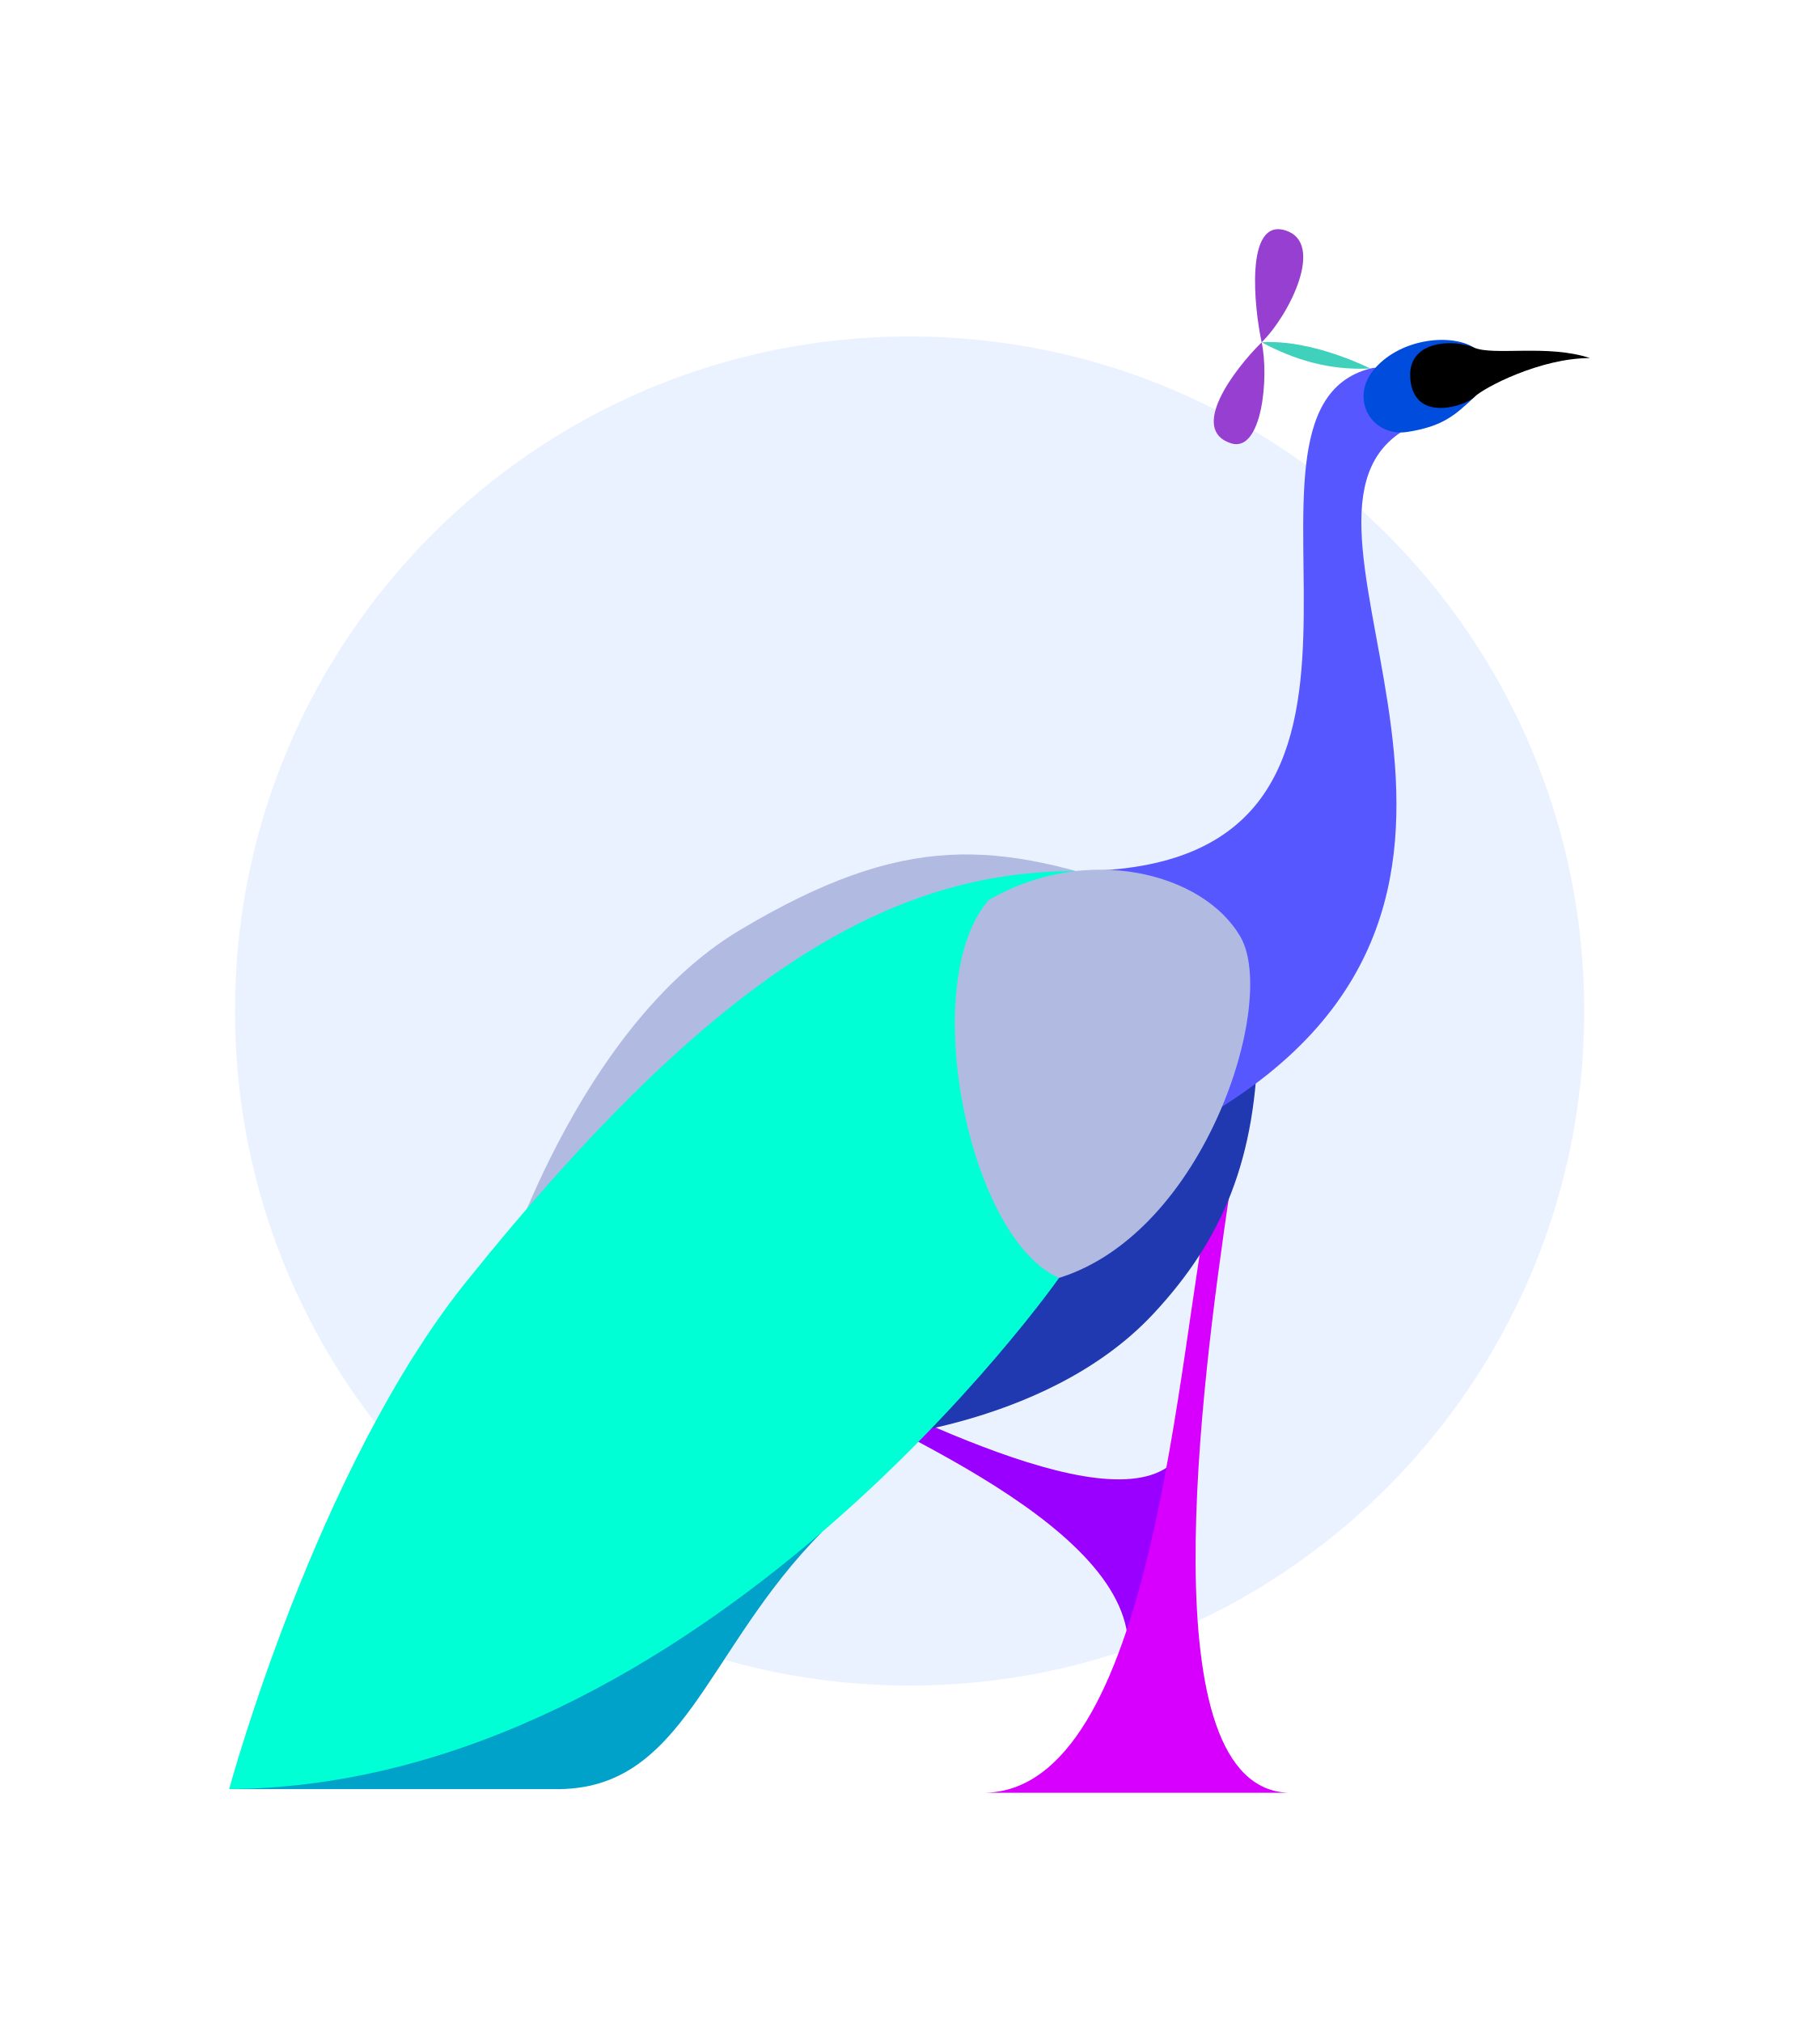
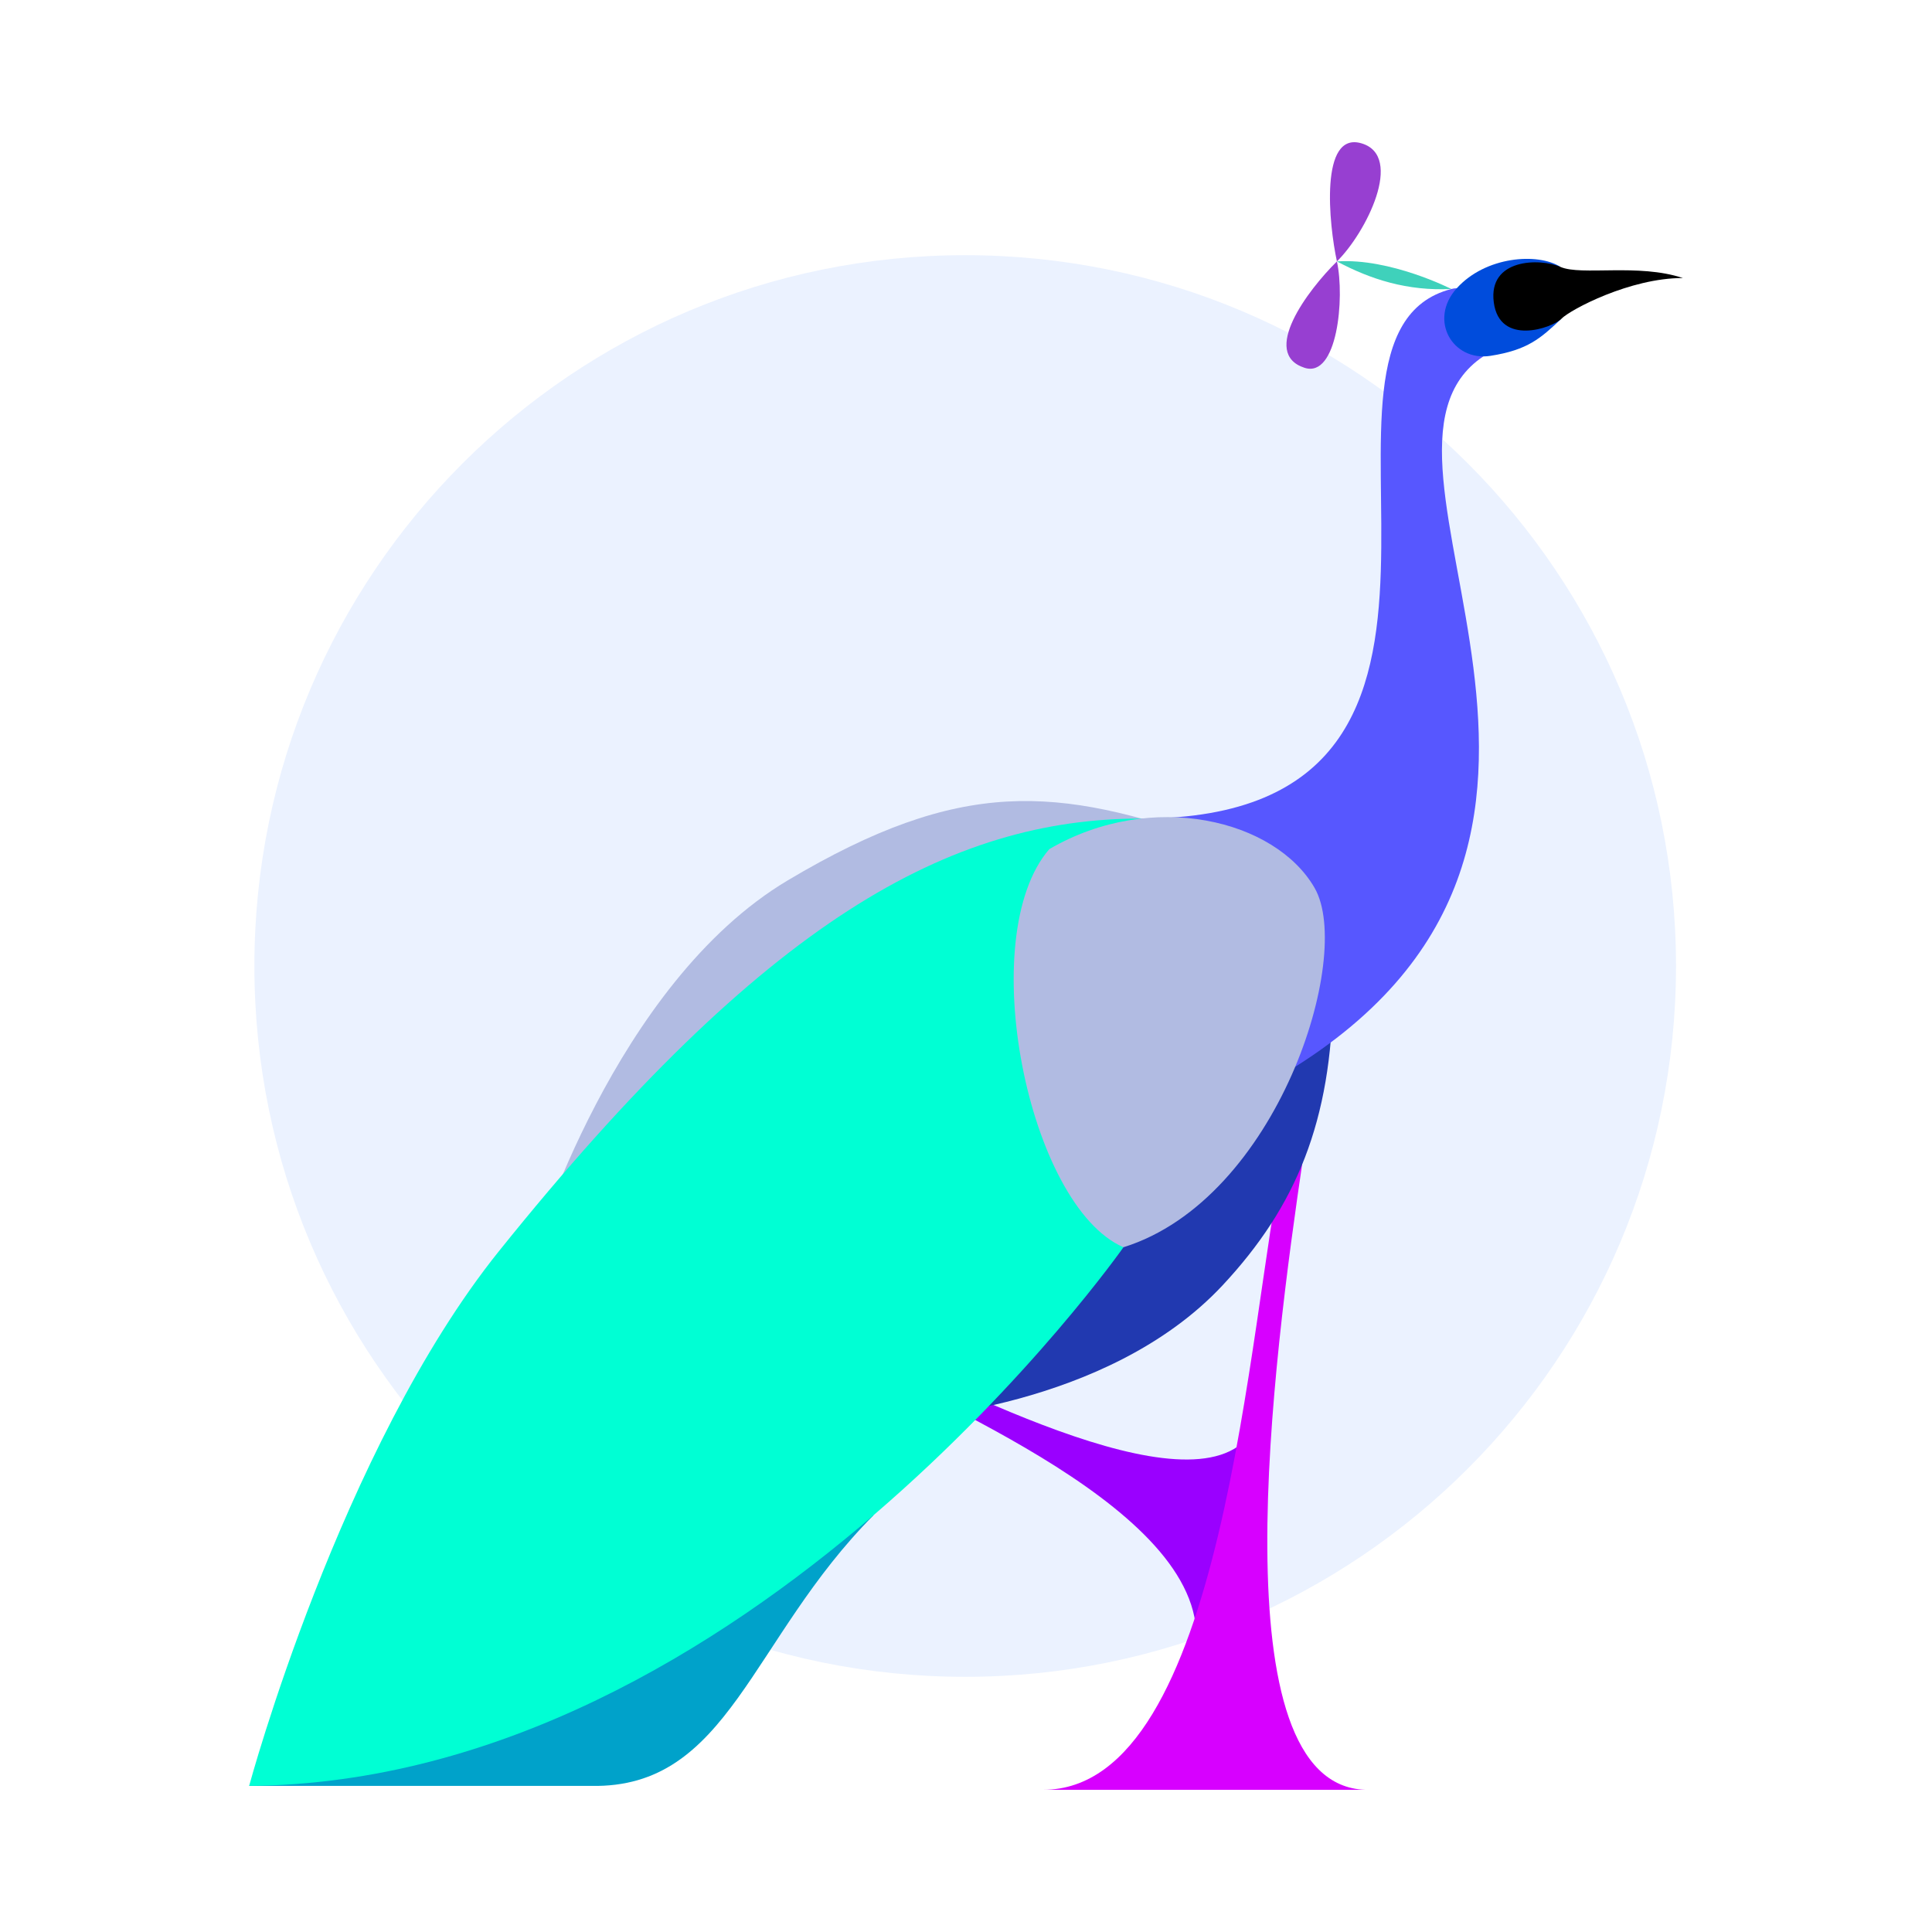
- <svg xmlns="http://www.w3.org/2000/svg" width="992.083" height="1102.793" viewBox="0 0 262.489 291.781" version="1.1" id="svg8">
+ <svg xmlns="http://www.w3.org/2000/svg" width="1000" height="1000" viewBox="0 0 264.583 264.583" version="1.1" id="svg8">
  <defs id="defs2" />
-   <g id="layer2" transform="translate(-67.19314,26.82781)">
-     <circle style="fill:#ebf2ff;fill-opacity:1;stroke:none;stroke-width:0.151" id="path4645" cx="198.438" cy="119.062" r="97.344" />
-     <flowRoot xml:space="preserve" id="flowRoot4647" style="font-style:normal;font-variant:normal;font-weight:normal;font-stretch:normal;font-size:40px;line-height:1.25;font-family:'URW Gothic';-inkscape-font-specification:'URW Gothic, Normal';font-variant-ligatures:normal;font-variant-caps:normal;font-variant-numeric:normal;font-feature-settings:normal;text-align:start;letter-spacing:0px;word-spacing:0px;writing-mode:lr-tb;text-anchor:start;fill:#3523e0;fill-opacity:1;stroke:none" transform="matrix(0.5272396,0,0,0.5272396,-137.0718,-205.5012)">
+   <g id="layer2" transform="translate(-67.19314,-0.369464)">
+     <circle style="fill:#ebf2ff;fill-opacity:1;stroke:none;stroke-width:0.151" id="path4645" cx="199.375" cy="132.661" r="97.344" />
+     <flowRoot xml:space="preserve" id="flowRoot4647" style="font-style:normal;font-variant:normal;font-weight:normal;font-stretch:normal;font-size:40px;line-height:1.25;font-family:'URW Gothic';-inkscape-font-specification:'URW Gothic, Normal';font-variant-ligatures:normal;font-variant-caps:normal;font-variant-numeric:normal;font-feature-settings:normal;text-align:start;letter-spacing:0px;word-spacing:0px;writing-mode:lr-tb;text-anchor:start;fill:#3523e0;fill-opacity:1;stroke:none" transform="matrix(0.5272396,0,0,0.5272396,-136.1345,-191.9025)">
      <flowRegion id="flowRegion4649" style="font-style:normal;font-variant:normal;font-weight:normal;font-stretch:normal;font-size:40px;font-family:'URW Gothic';-inkscape-font-specification:'URW Gothic, Normal';font-variant-ligatures:normal;font-variant-caps:normal;font-variant-numeric:normal;font-feature-settings:normal;text-align:start;writing-mode:lr-tb;text-anchor:start;fill:#3523e0;fill-opacity:1">
        <rect id="rect4651" width="367.143" height="160" x="521.429" y="475.714" style="font-style:normal;font-variant:normal;font-weight:normal;font-stretch:normal;font-size:40px;font-family:'URW Gothic';-inkscape-font-specification:'URW Gothic, Normal';font-variant-ligatures:normal;font-variant-caps:normal;font-variant-numeric:normal;font-feature-settings:normal;text-align:start;writing-mode:lr-tb;text-anchor:start;fill:#3523e0;fill-opacity:1" />
      </flowRegion>
      <flowPara id="flowPara4653">ARCADIA</flowPara>
      <flowPara id="flowPara4655">HIGH</flowPara>
    </flowRoot>
  </g>
-   <g id="layer1" transform="translate(-67.19314,47.32783)">
-     <g id="g4639" transform="translate(89.57528,-74.39478)">
+   <g id="layer1" transform="translate(-67.19314,20.13055)">
+     <g id="g4639" transform="translate(90.62259,-60.79615)">
      <path id="path4602-3" d="m 93.167,224.039 c 17.071,8.061 51.331,25.859 55.965,10.392 l -9.192,33.831 c 5.188,-19.094 -33.88,-34.566 -47.19,-42.147" style="fill:#9a00ff;fill-opacity:1;stroke:none;stroke-width:0.192px;stroke-linecap:butt;stroke-linejoin:miter;stroke-opacity:1" />
      <path id="path4602" d="m 155.049,199.065 c -4.16,28.112 -11.805,86.08 8.52,86.71 h -44.144 c 24.915,0 28.085,-64.337 32.902,-86.771" style="fill:#d700ff;fill-opacity:1;stroke:none;stroke-width:0.265px;stroke-linecap:butt;stroke-linejoin:miter;stroke-opacity:1" />
      <path id="path4619" d="m 159.128,176.615 c -0.189,17.576 -5.048,29.275 -15.119,40.065 -15.875,17.009 -44.034,18.332 -44.034,18.332 z" style="fill:#2139b0;fill-opacity:1;stroke:none;stroke-width:0.265px;stroke-linecap:butt;stroke-linejoin:miter;stroke-opacity:1" />
      <path id="path3774" d="m 132.882,152.763 c 55.635,0 17.645,-66.133 42.446,-72.519 3.943,-1.056 5.264,5.925 4.378,9.23 -20.797,13.883 26.56,66.839 -28.165,98.747 -14.967,2.673 -18.659,-35.458 -18.659,-35.458 z" style="fill:#5757ff;fill-opacity:1;stroke:none;stroke-width:0.265px;stroke-linecap:butt;stroke-linejoin:miter;stroke-opacity:1" />
      <path id="path4625" d="m 176.077,80.135 c 3.94,-4.365 11.079,-4.902 14.202,-2.914 -7.172,3.796 0.224,4.907 0.117,7.099 -2.84,2.673 -4.58,4.275 -9.722,5.078 -5.142,0.803 -8.537,-4.899 -4.597,-9.264 z" style="fill:#004cdc;fill-opacity:1;stroke:none;stroke-width:0.265px;stroke-linecap:butt;stroke-linejoin:miter;stroke-opacity:1" />
      <path id="path69" d="m 142.722,155.882 c -21.382,-7.484 -34.478,-8.82 -58.265,5.345 -23.787,14.165 -34.745,50.781 -34.745,50.781 z" style="fill:#b1bbe2;fill-opacity:1;stroke:none;stroke-width:0.265px;stroke-linecap:butt;stroke-linejoin:miter;stroke-opacity:1" />
      <path id="path12" d="m 10.691,285.24 h 46.827 c 18.899,0.378 21.775,-20.081 38.699,-37.084 -50.247,11.225 -85.526,37.084 -85.526,37.084 z" style="fill:#00a2ca;fill-opacity:1;stroke:none;stroke-width:0.265px;stroke-linecap:butt;stroke-linejoin:miter;stroke-opacity:1" />
      <path id="path10" d="m 10.691,285.24 c 34.211,-0.267 64.145,-18.709 85.526,-37.084 21.382,-18.375 34.21,-36.683 34.21,-36.683 0,0 -23.203,-25.569 2.455,-58.711 -26.154,0 -51.485,13.791 -87.981,59.245 -21.753,27.093 -34.211,73.232 -34.211,73.232 z" style="fill:#00ffd4;fill-opacity:1;stroke:none;stroke-width:0.265px;stroke-linecap:butt;stroke-linejoin:miter;stroke-opacity:1" />
      <path id="path51" d="m 156.62,162.296 c -5.345,-9.354 -22.256,-13.556 -36.349,-5.345 -10.351,11.953 -2.94,48.815 10.156,54.523 21.114,-6.587 31.538,-39.823 26.192,-49.178 z" style="fill:#b1bbe2;fill-opacity:1;stroke:none;stroke-width:0.265px;stroke-linecap:butt;stroke-linejoin:miter;stroke-opacity:1" />
      <path id="path3795" d="m 181.142,82.082 c 0.802,6.014 7.972,3.52 9.254,2.238 1.282,-1.282 9.431,-5.591 16.638,-5.579 -6.088,-2.034 -13.913,-0.282 -16.754,-1.52 -2.842,-1.238 -9.939,-1.153 -9.137,4.861 z" style="fill:#000000;fill-opacity:1;stroke:none;stroke-width:0.265px;stroke-linecap:butt;stroke-linejoin:miter;stroke-opacity:1" />
      <path id="path4621" d="m 159.659,76.466 c -1.092,-5.027 -2.419,-17.93 3.401,-16.161 5.819,1.769 0.615,12.205 -3.401,16.161 -4.015,3.956 -10.498,12.61 -4.436,14.568 4.486,1.448 5.529,-9.54 4.436,-14.568 z" style="fill:#973fd1;fill-opacity:1;stroke:none;stroke-width:0.265px;stroke-linecap:butt;stroke-linejoin:miter;stroke-opacity:1" />
      <path id="path4623" d="m 159.659,76.466 c 7.312,-0.488 15.67,3.778 15.67,3.778 -6.025,0.295 -11.065,-1.321 -15.67,-3.778 z" style="fill:#3fd1bb;fill-opacity:1;stroke:none;stroke-width:0.265px;stroke-linecap:butt;stroke-linejoin:miter;stroke-opacity:1" />
    </g>
  </g>
</svg>
